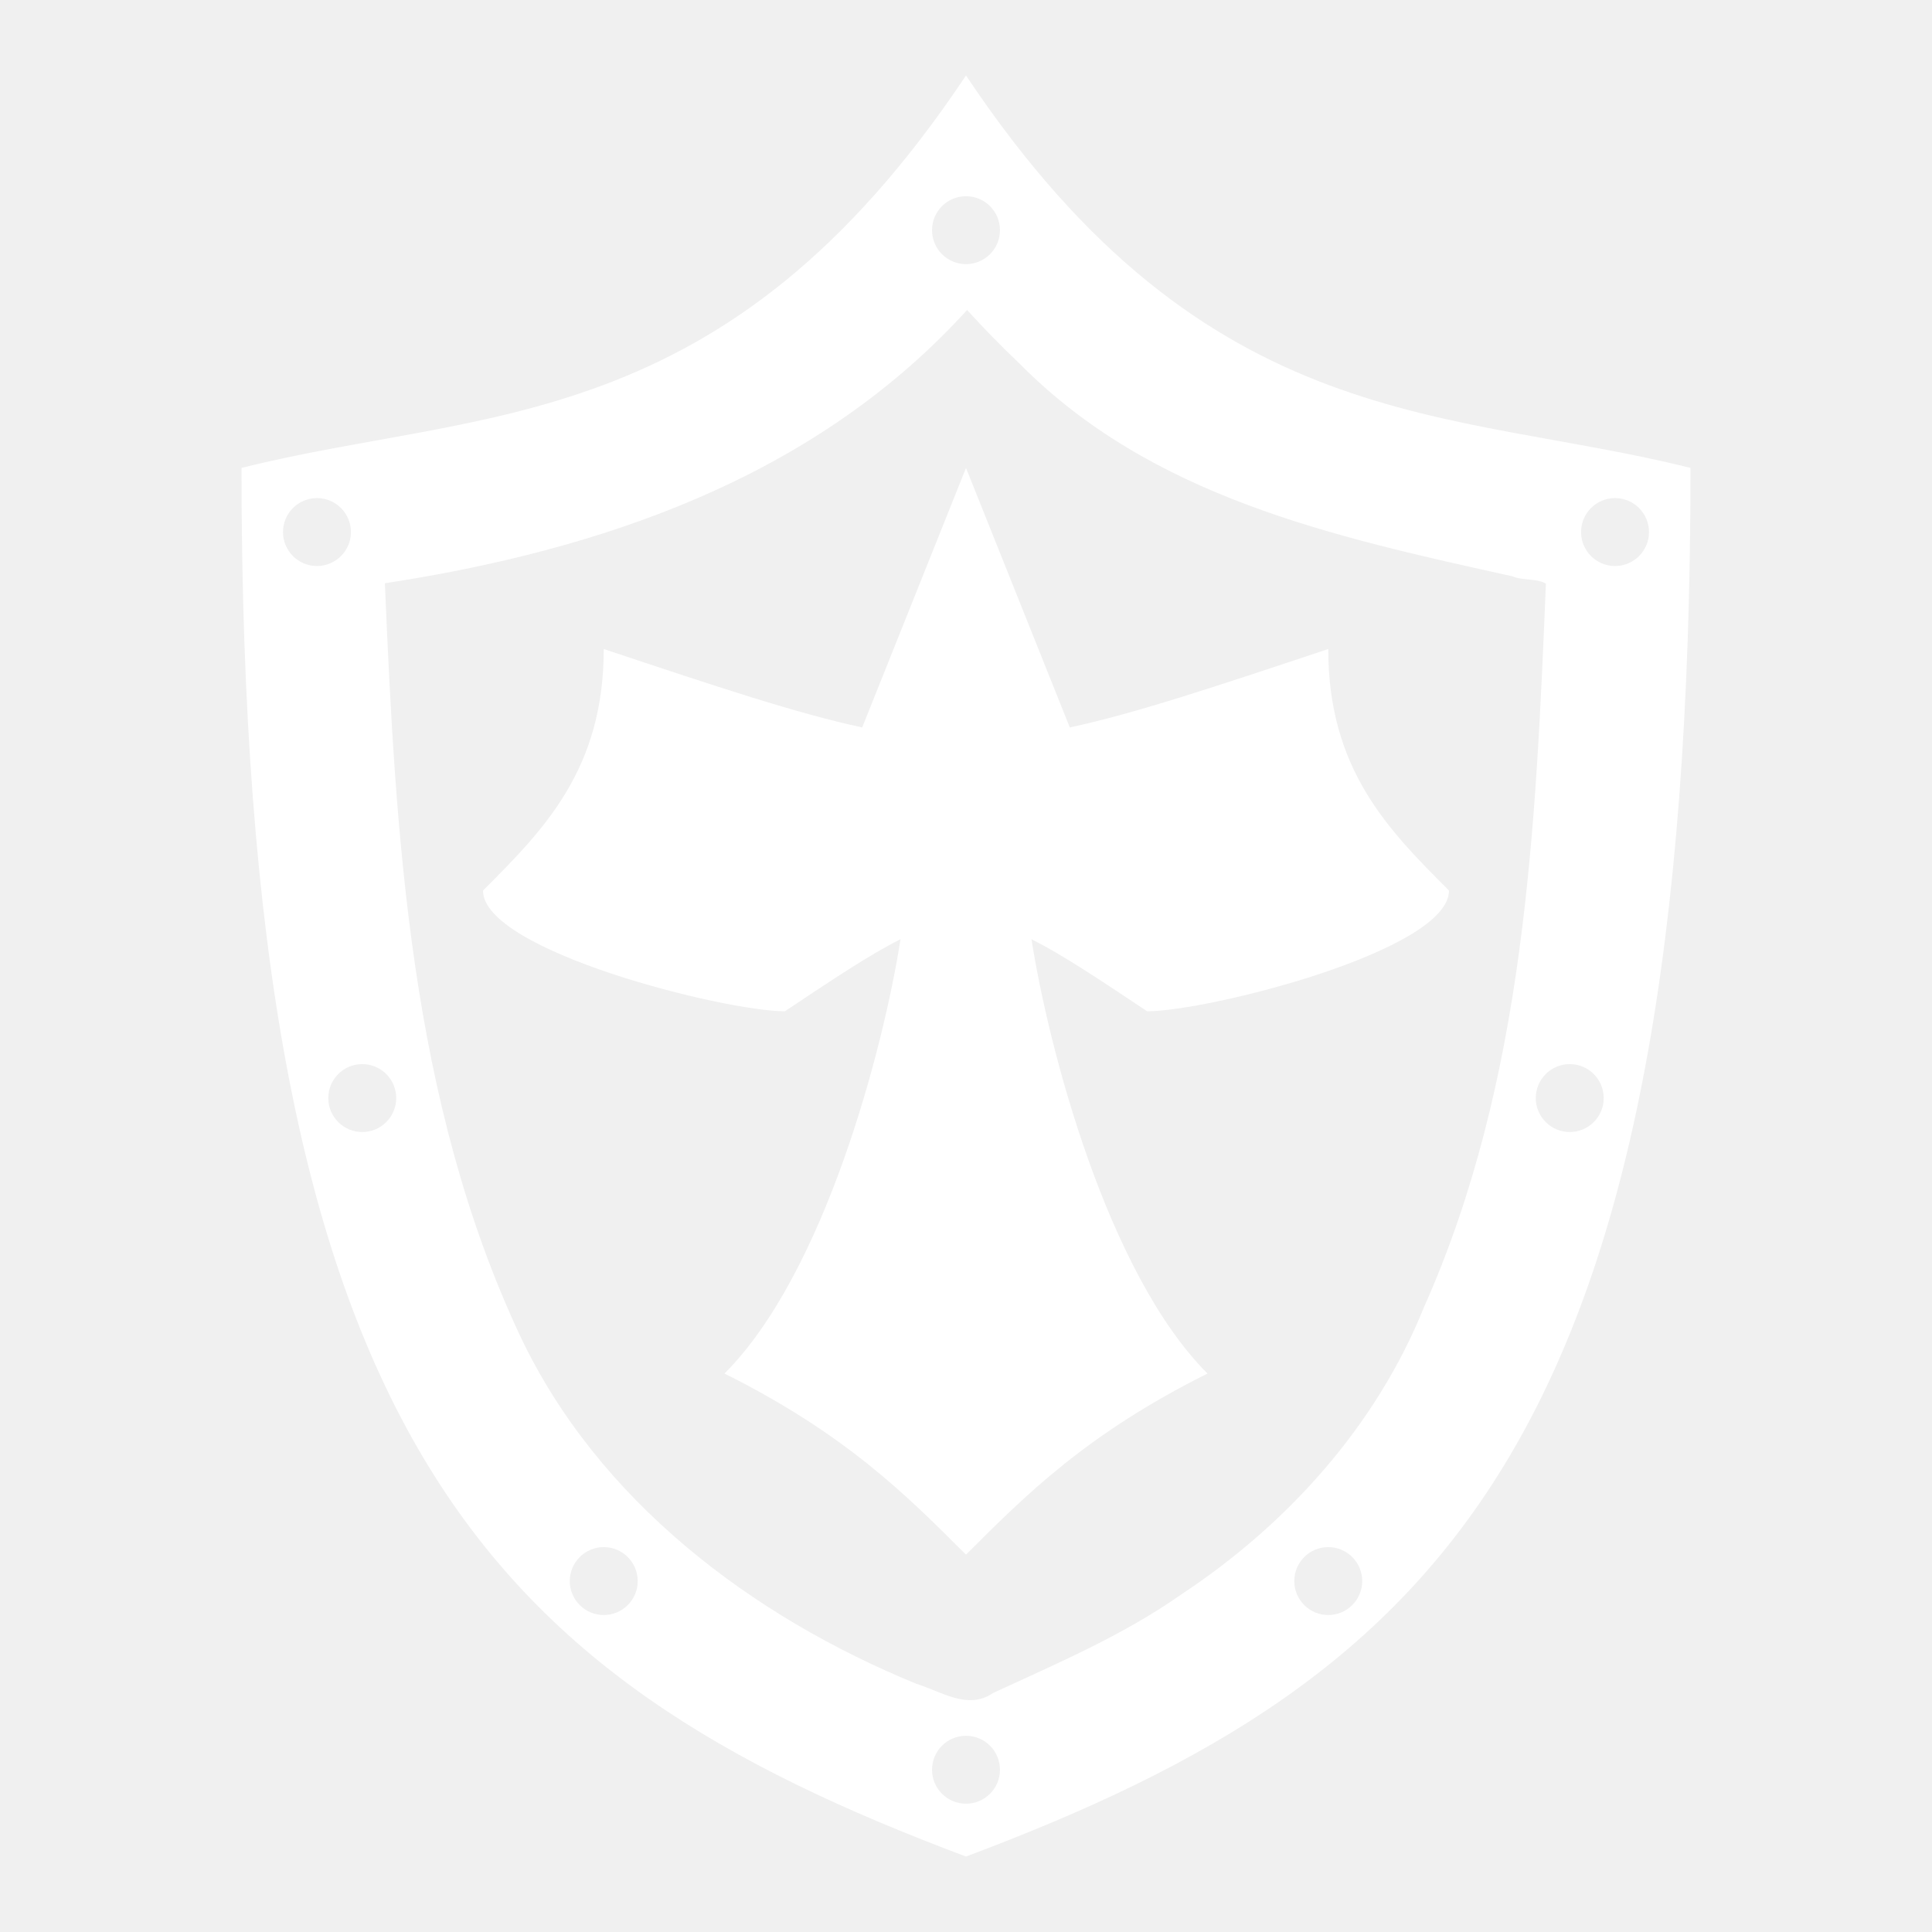
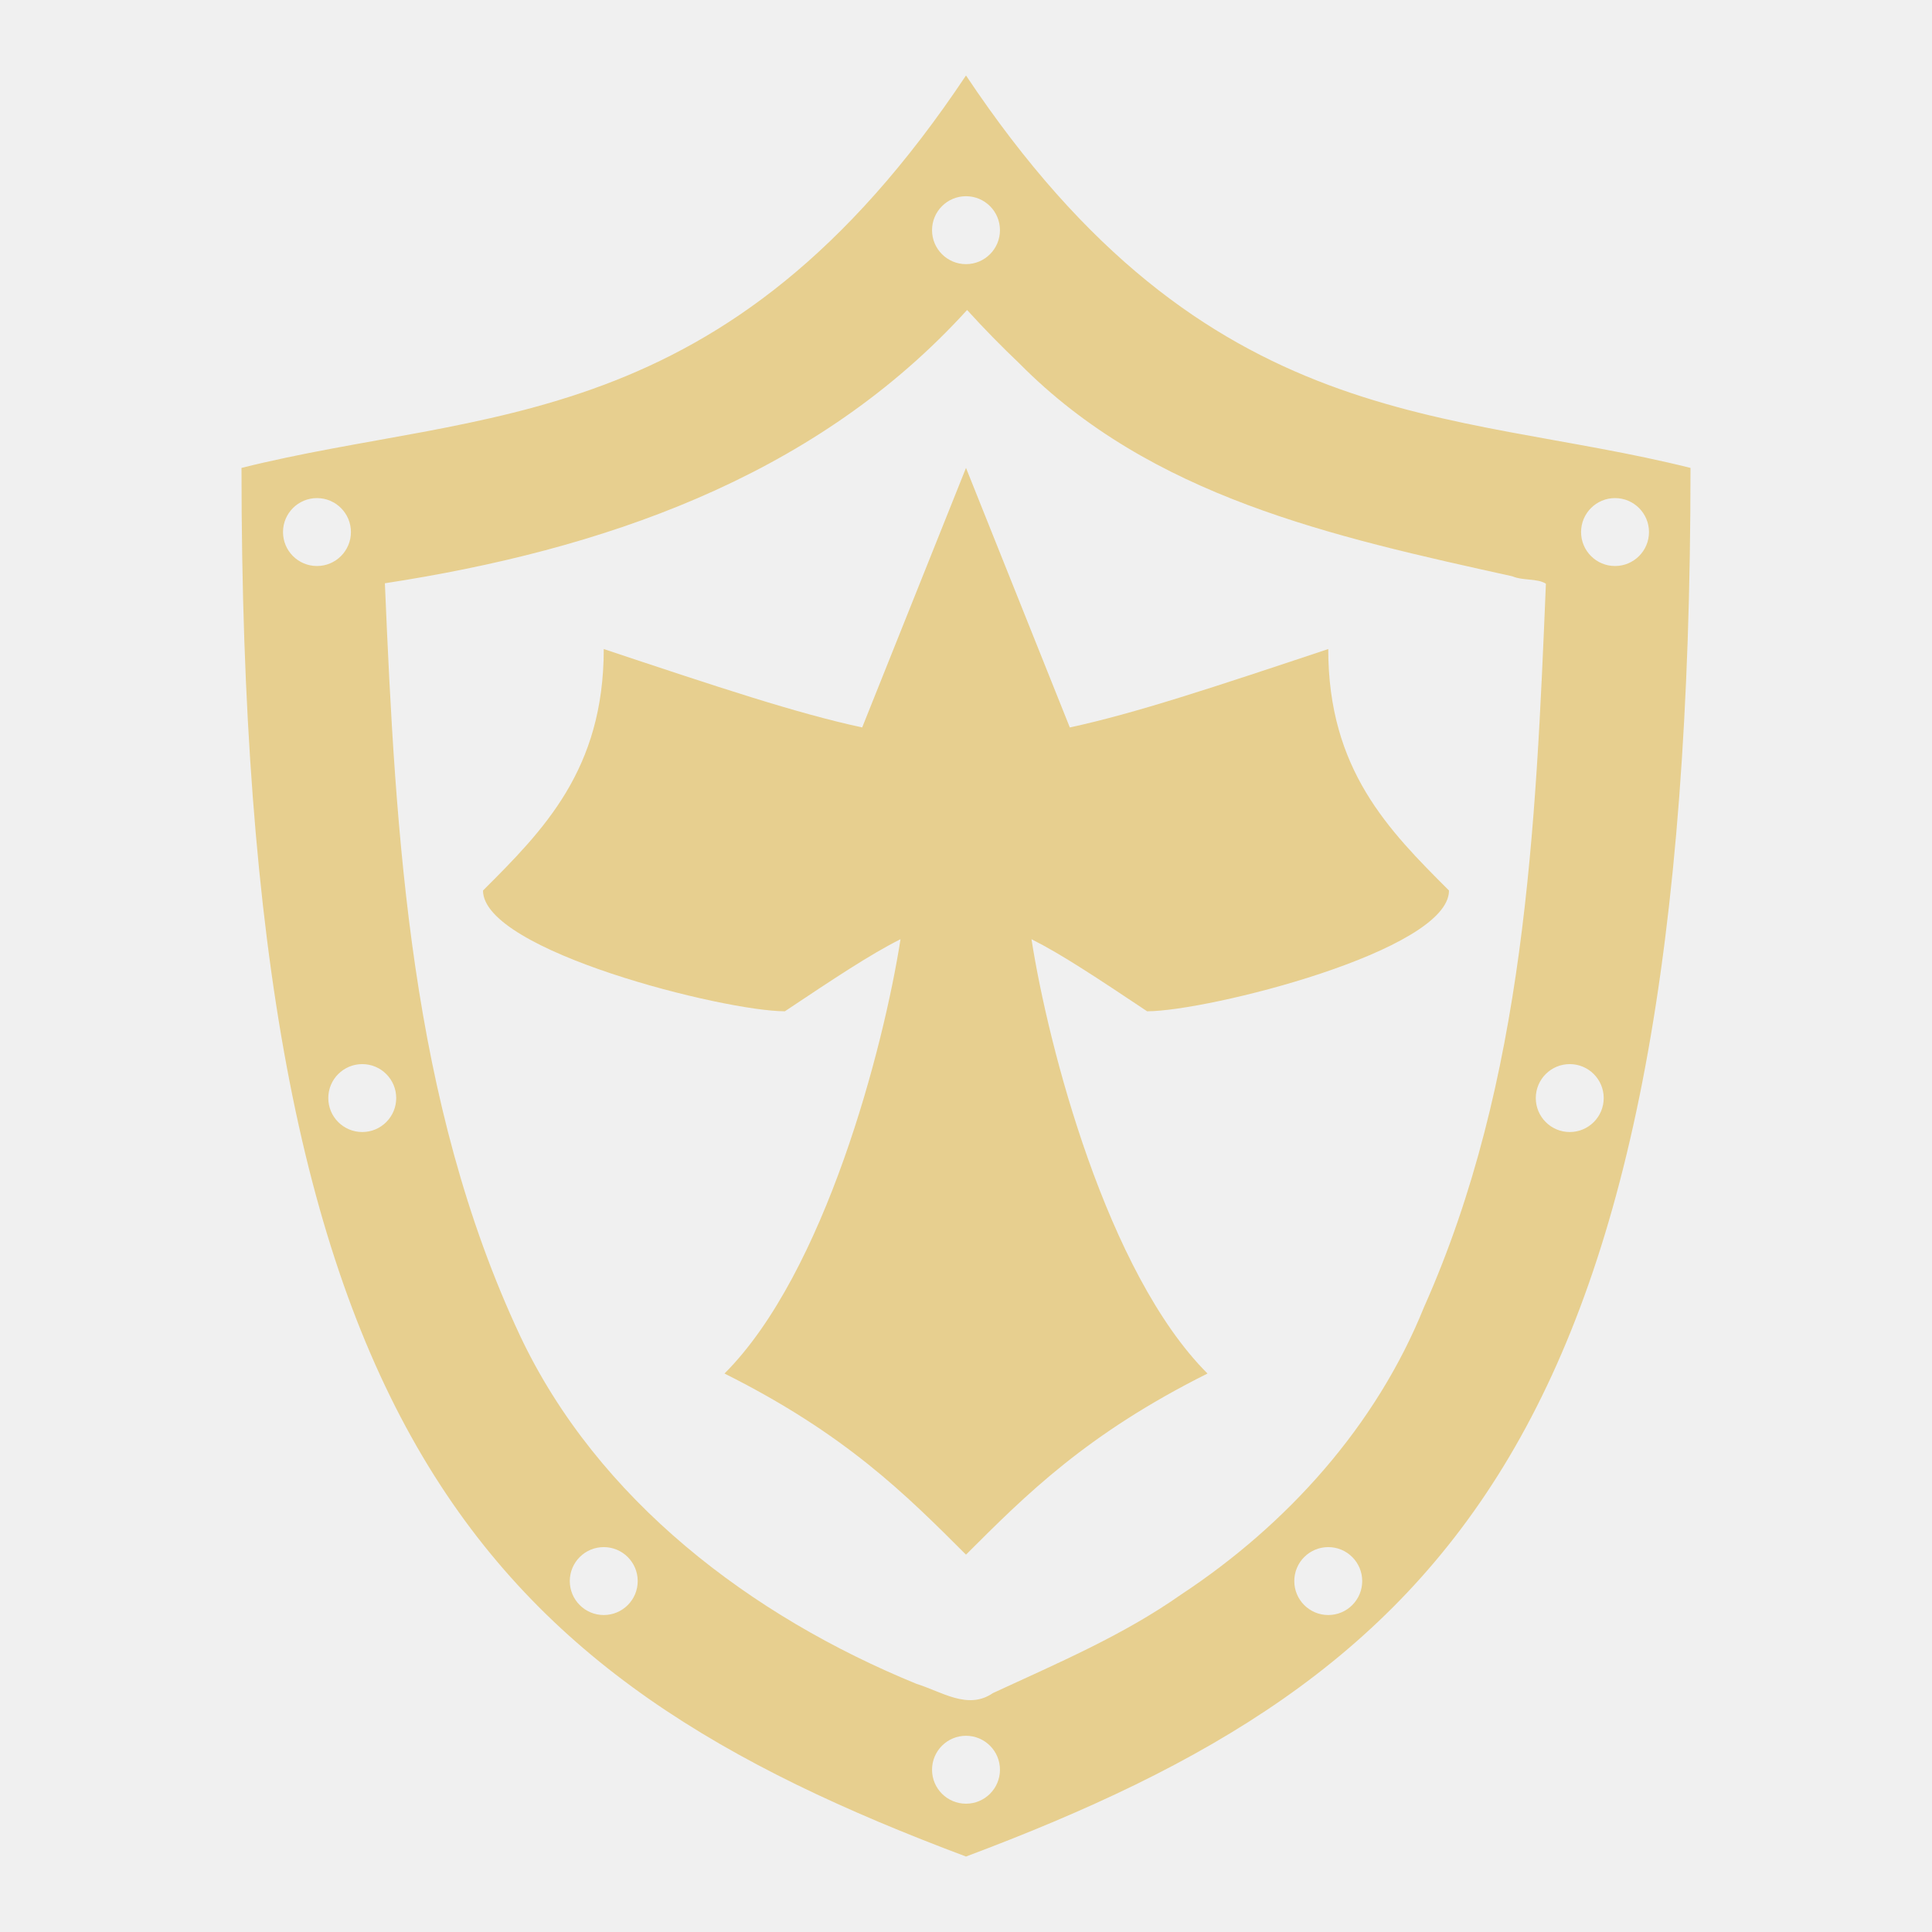
<svg xmlns="http://www.w3.org/2000/svg" viewBox="0 0 512 512">
-   <path fill="#fff" d="M256 20c-64 96-128 88-192 104 0 256 64 320 192 368 128-48 192-112 192-368-64-16-128-8-192-104zm0 32a9 9 0 1 1 0 18 9 9 0 0 1 0-18zm.291 30.152a269.17 269.17 0 0 0 13.84 14.15c34.949 35.385 82.966 45.887 130.685 56.428 2.732 1.184 6.62.508 8.864 1.958-2.683 64.84-5.522 131.649-32.315 191.746-12.685 31.46-36.26 57.602-64.37 76.144-15.452 10.864-32.847 18.227-49.884 26.115-6.586 4.573-13.697-.448-20.242-2.46-43.648-17.847-84.444-48.619-105.056-92.266-29.065-62.018-32.949-131.823-35.815-199.393 57.423-8.808 112.578-27.8 152.441-70.418zM256 124l-27.512 68.78C211.228 189.067 190.45 182.15 160 172c0 32-16 48-32 64 0 16 64 32 80 32 13.173-8.782 22.72-15.138 30.646-19.1C234.19 277.441 218.65 337.35 192 364c32 16 48 32 64 48 16-16 32-32 64-48-26.65-26.65-42.19-86.559-46.646-115.1 7.926 3.962 17.473 10.318 30.646 19.1 16 0 80-16 80-32-16-16-32-32-32-64-30.45 10.15-51.228 17.068-68.488 20.78zm-172 8a9 9 0 1 1 0 18 9 9 0 0 1 0-18zm344 0a9 9 0 1 1 0 18 9 9 0 0 1 0-18zM96 282a9 9 0 1 1 0 18 9 9 0 0 1 0-18zm320 0a9 9 0 1 1 0 18 9 9 0 0 1 0-18zM160 410a9 9 0 1 1 0 18 9 9 0 0 1 0-18zm192 0a9 9 0 1 1 0 18 9 9 0 0 1 0-18zm-96 50a9 9 0 1 1 0 18 9 9 0 0 1 0-18z" />
+   <path fill="#e7cf8f" d="M256 20c-64 96-128 88-192 104 0 256 64 320 192 368 128-48 192-112 192-368-64-16-128-8-192-104zm0 32a9 9 0 1 1 0 18 9 9 0 0 1 0-18zm.291 30.152a269.17 269.17 0 0 0 13.84 14.15c34.949 35.385 82.966 45.887 130.685 56.428 2.732 1.184 6.62.508 8.864 1.958-2.683 64.84-5.522 131.649-32.315 191.746-12.685 31.46-36.26 57.602-64.37 76.144-15.452 10.864-32.847 18.227-49.884 26.115-6.586 4.573-13.697-.448-20.242-2.46-43.648-17.847-84.444-48.619-105.056-92.266-29.065-62.018-32.949-131.823-35.815-199.393 57.423-8.808 112.578-27.8 152.441-70.418zM256 124l-27.512 68.78C211.228 189.067 190.45 182.15 160 172c0 32-16 48-32 64 0 16 64 32 80 32 13.173-8.782 22.72-15.138 30.646-19.1C234.19 277.441 218.65 337.35 192 364c32 16 48 32 64 48 16-16 32-32 64-48-26.65-26.65-42.19-86.559-46.646-115.1 7.926 3.962 17.473 10.318 30.646 19.1 16 0 80-16 80-32-16-16-32-32-32-64-30.45 10.15-51.228 17.068-68.488 20.78zm-172 8a9 9 0 1 1 0 18 9 9 0 0 1 0-18zm344 0a9 9 0 1 1 0 18 9 9 0 0 1 0-18zM96 282a9 9 0 1 1 0 18 9 9 0 0 1 0-18zm320 0a9 9 0 1 1 0 18 9 9 0 0 1 0-18zM160 410a9 9 0 1 1 0 18 9 9 0 0 1 0-18zm192 0a9 9 0 1 1 0 18 9 9 0 0 1 0-18zm-96 50a9 9 0 1 1 0 18 9 9 0 0 1 0-18z" />
</svg>
